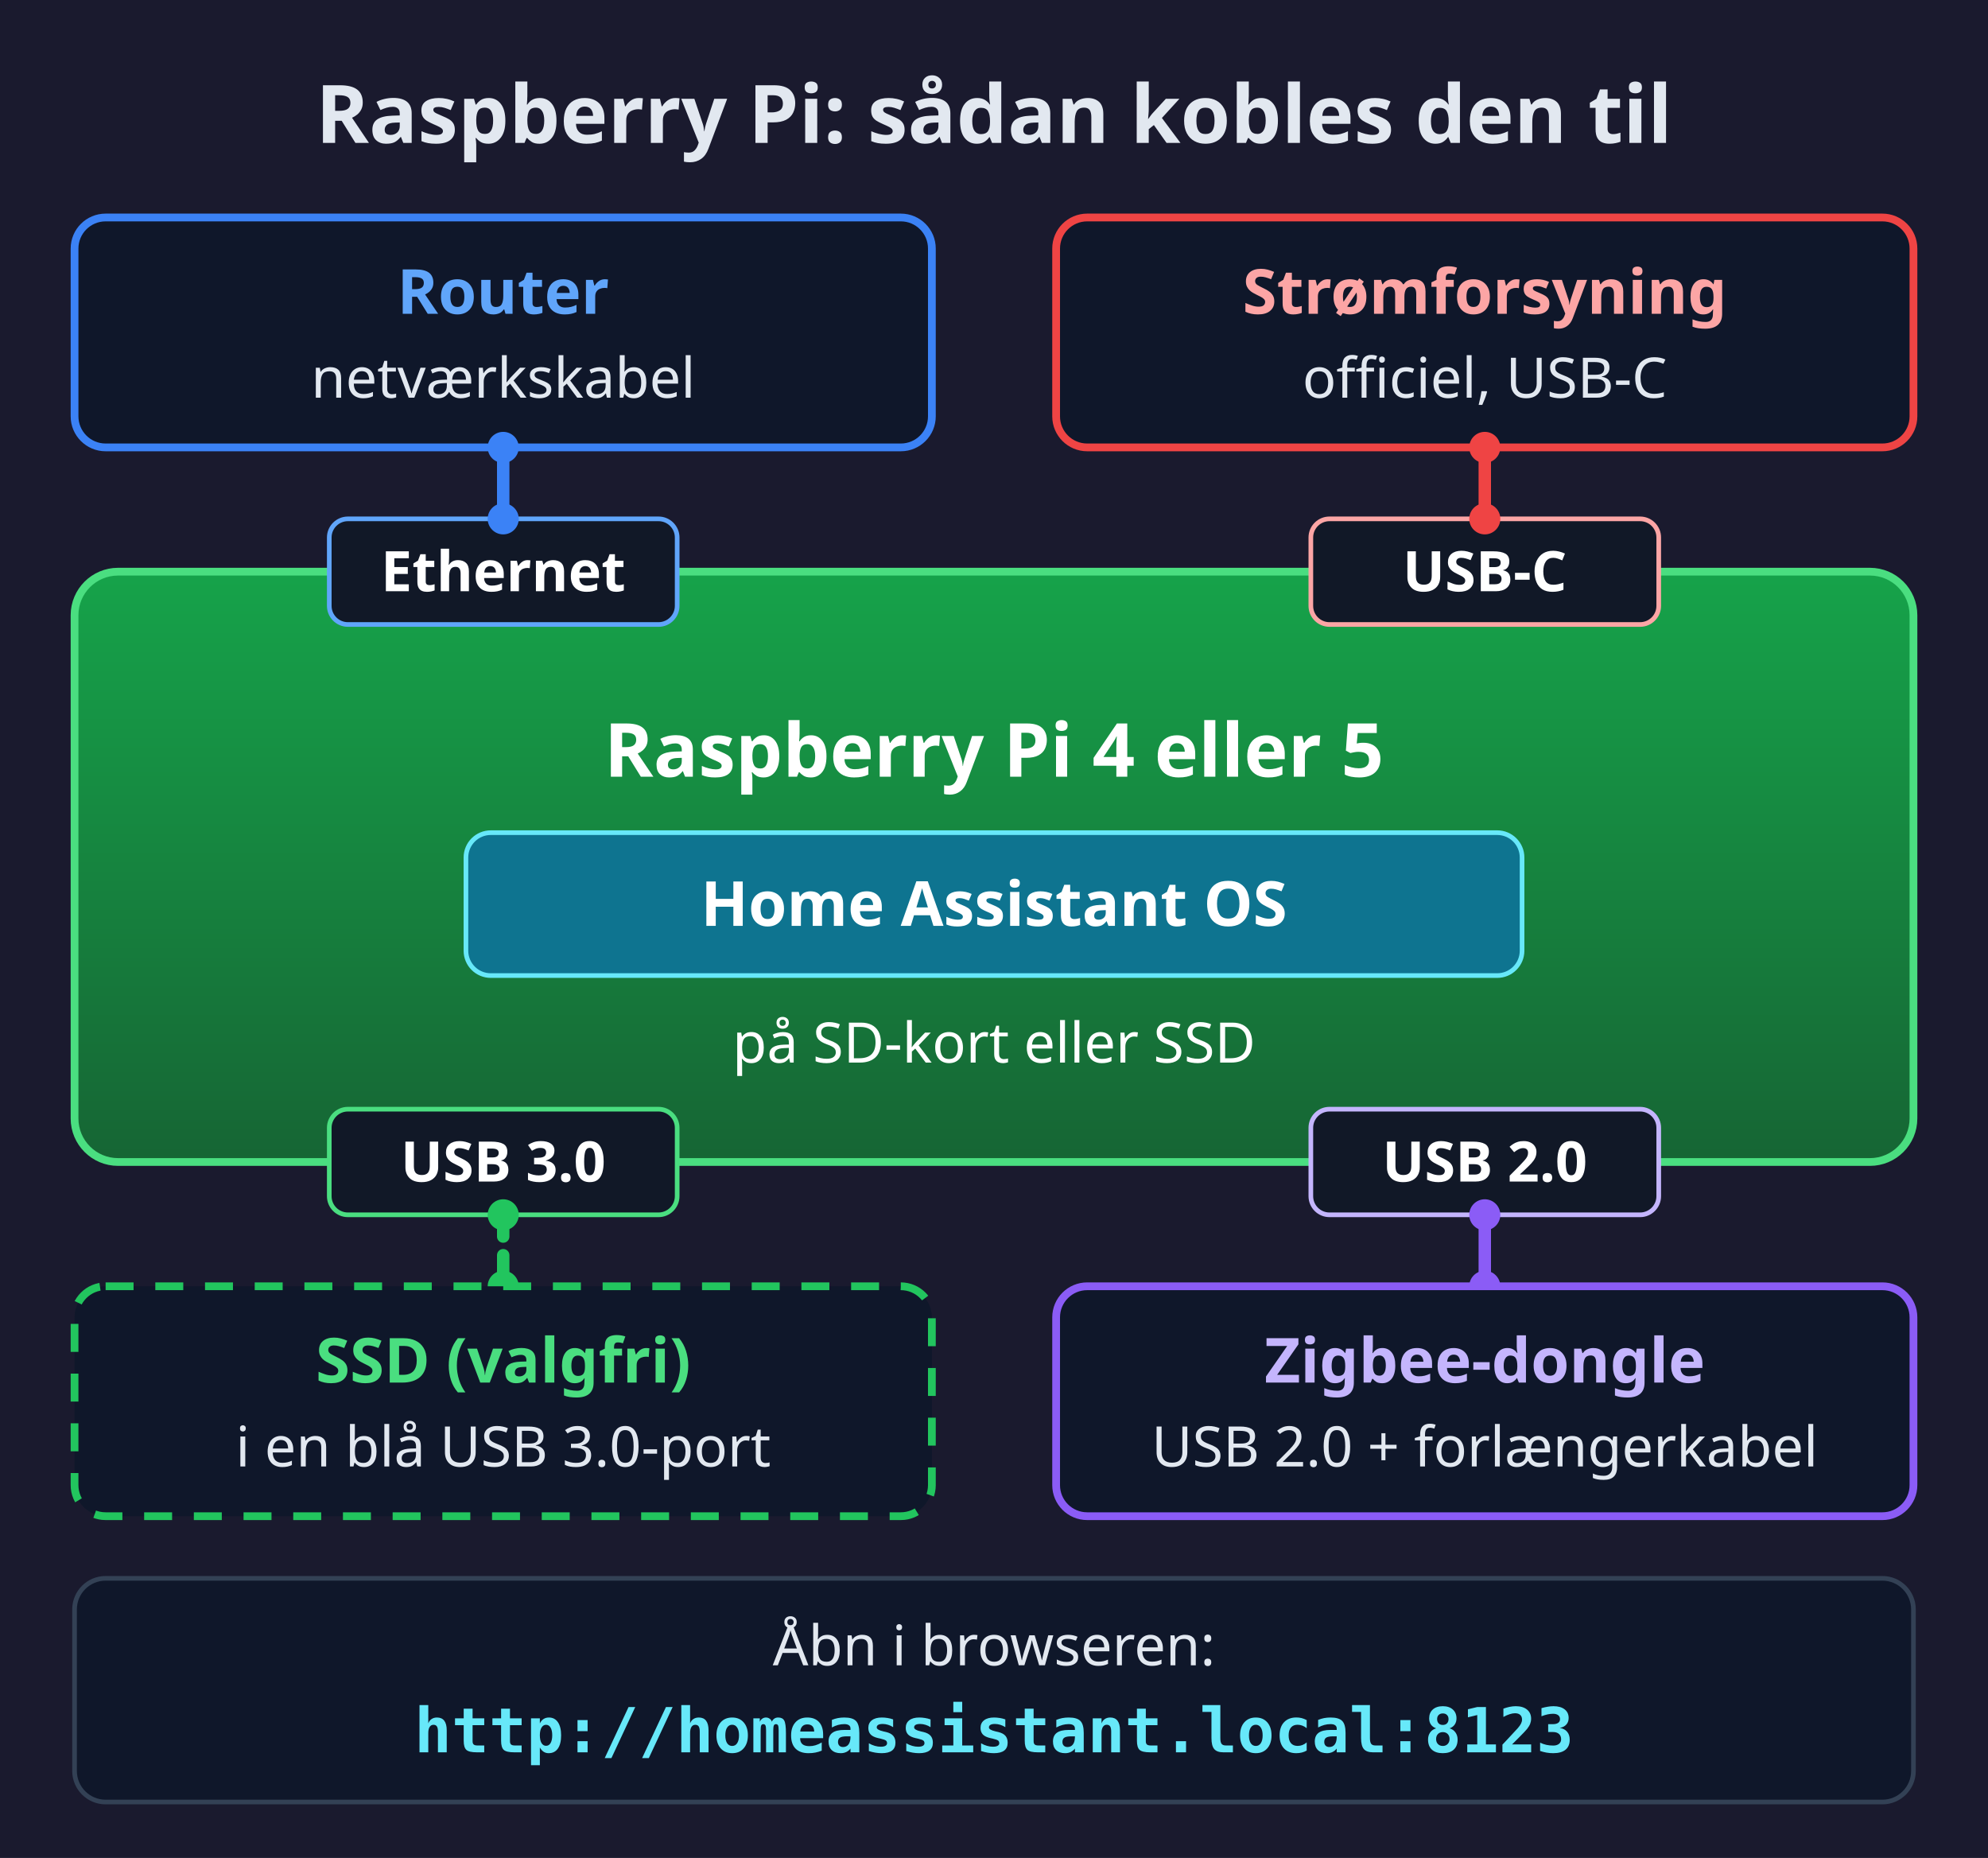
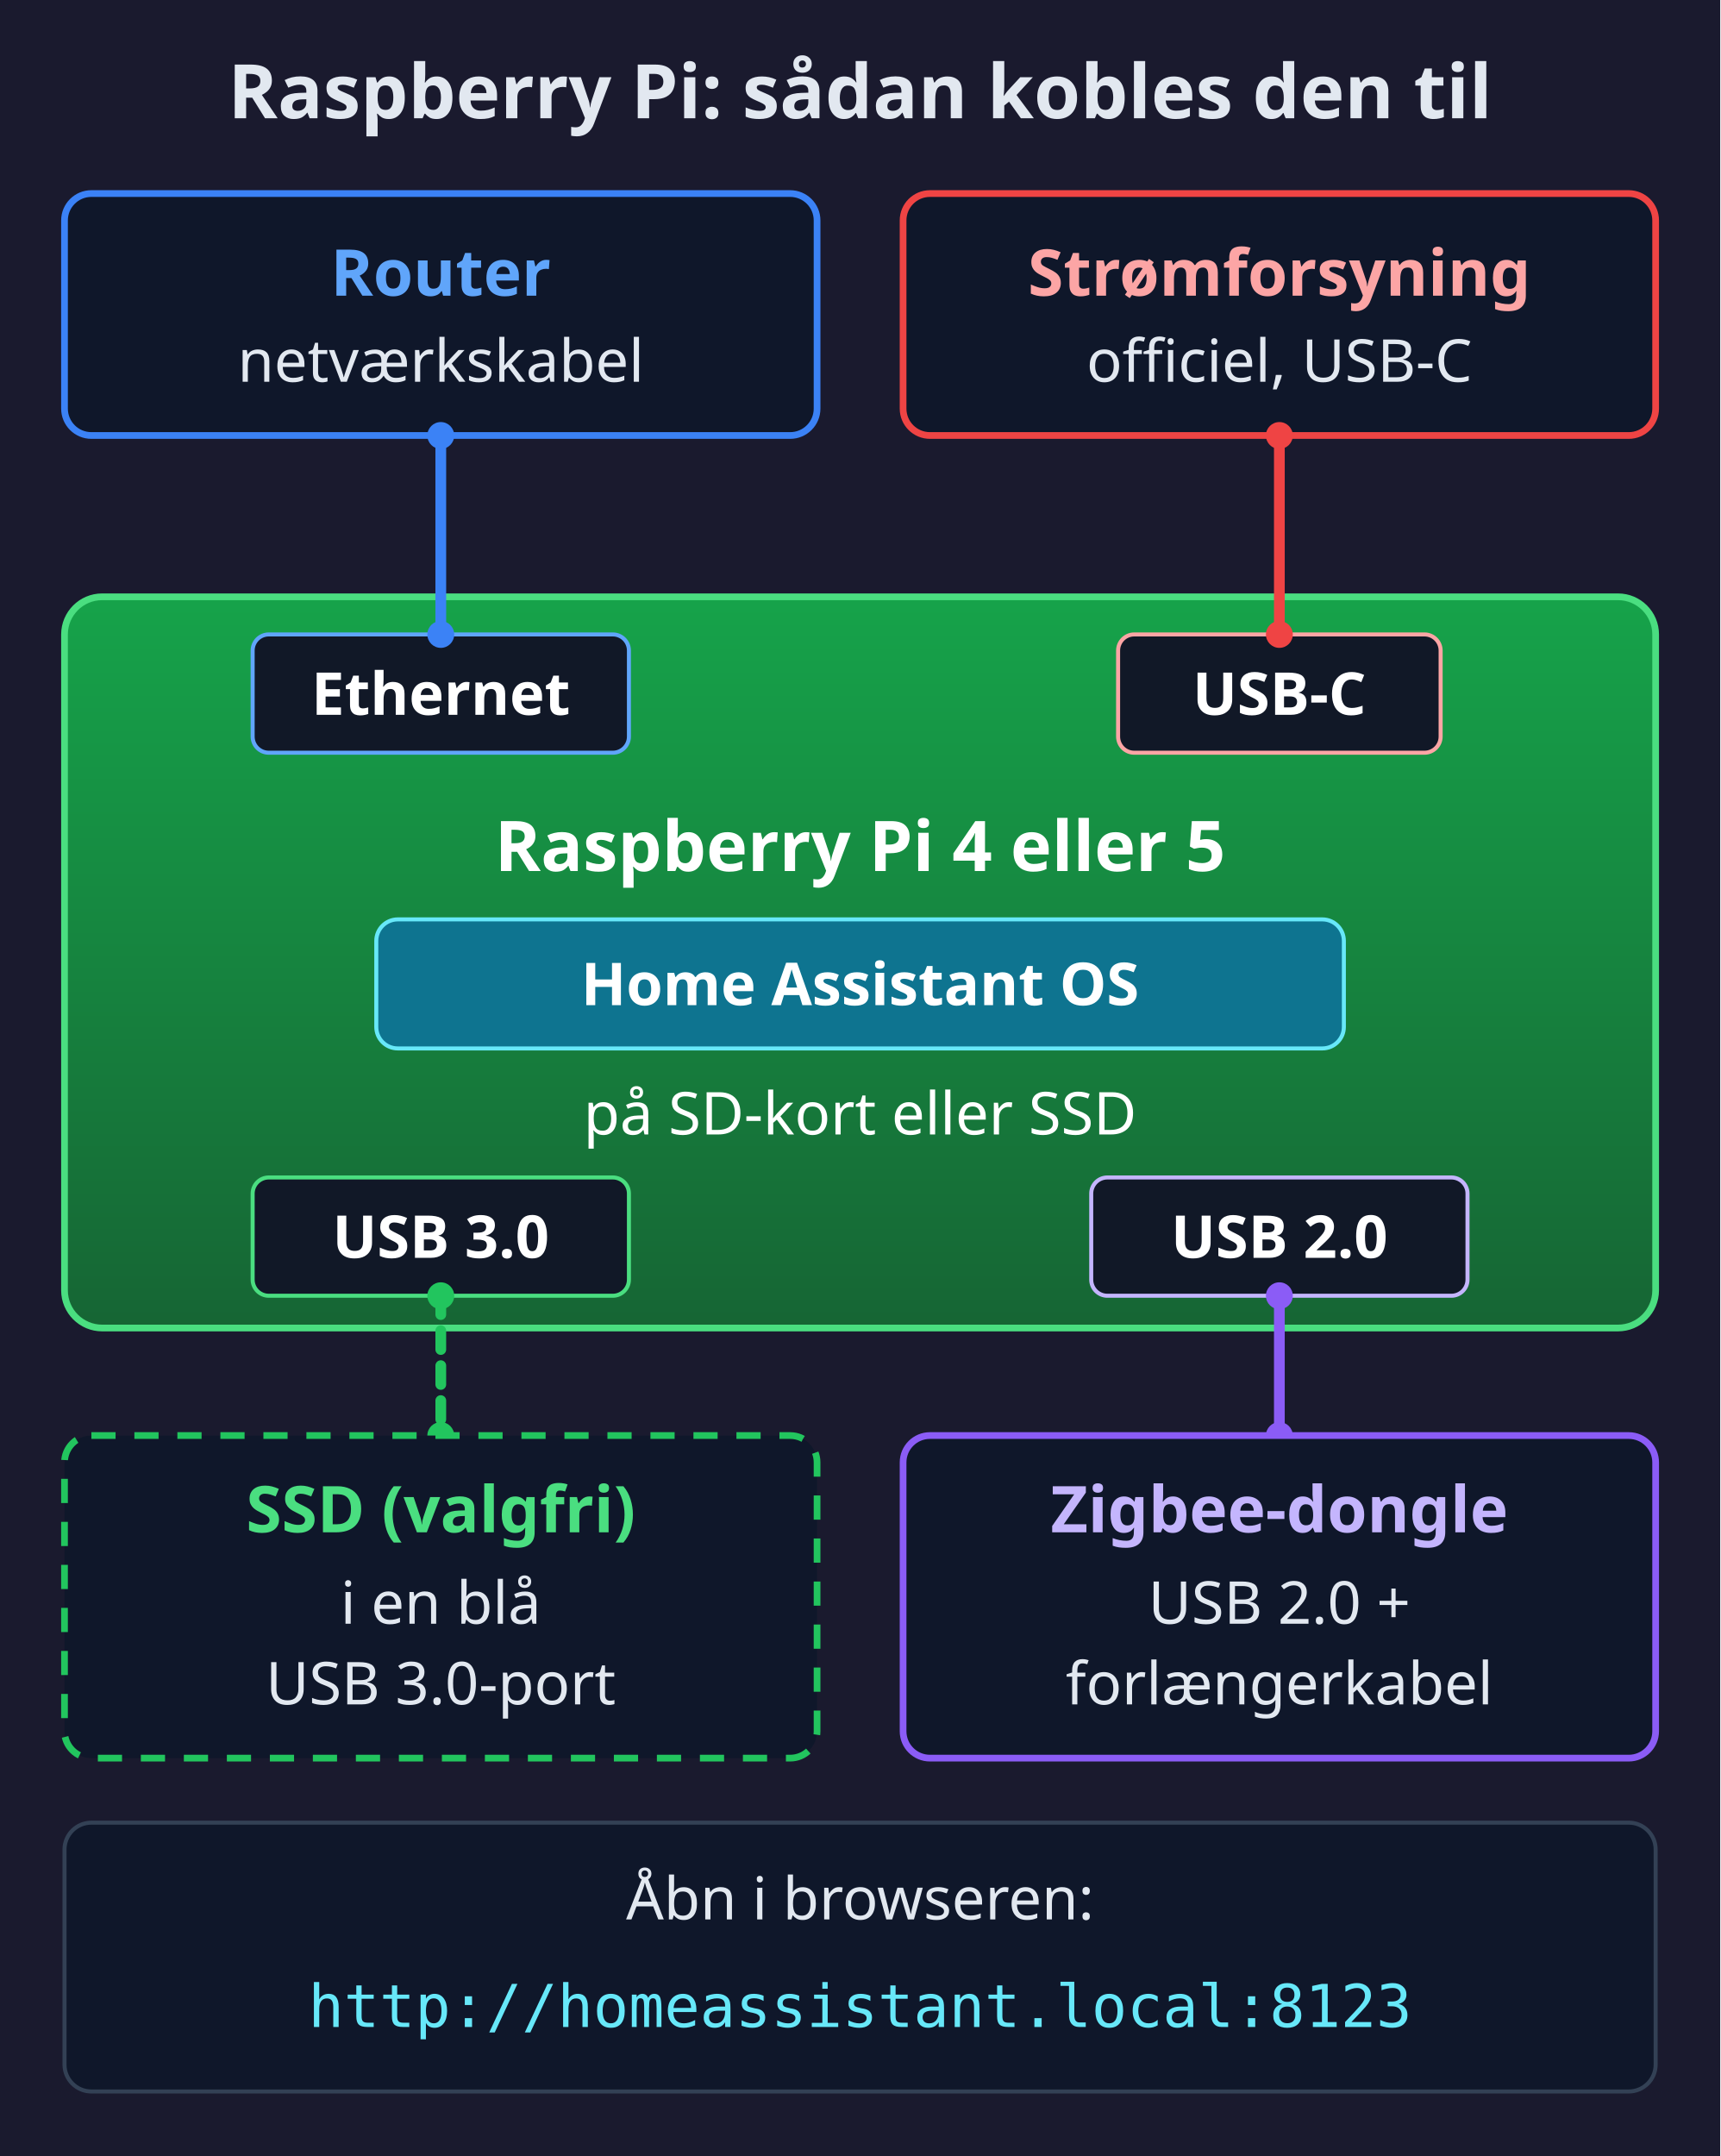
- <svg xmlns="http://www.w3.org/2000/svg" viewBox="0 0 640 598" role="img" lang="da" font-family="system-ui, sans-serif">
+ <svg xmlns="http://www.w3.org/2000/svg" viewBox="0 0 640 802" role="img" lang="da" font-family="system-ui, sans-serif">
  <defs>
    <linearGradient id="pi" x1="0" y1="0" x2="0" y2="1">
      <stop offset="0" stop-color="#16a34a" />
      <stop offset="1" stop-color="#166534" />
    </linearGradient>
  </defs>
-   <rect x="0" y="0" width="640" height="598" fill="#1a1a2e" />
-   <text x="320" y="46" font-size="26" fill="#e2e8f0" text-anchor="middle" font-weight="700">Raspberry Pi: sådan kobles den til</text>
-   <rect x="24" y="70" width="276" height="74" rx="10" fill="#0f172a" stroke="#3b82f6" stroke-width="2.5" />
-   <text x="162" y="101" font-size="20" fill="#60a5fa" text-anchor="middle" font-weight="700">Router</text>
-   <text x="162" y="128" font-size="18" fill="#e2e8f0" text-anchor="middle">netværkskabel</text>
-   <rect x="340" y="70" width="276" height="74" rx="10" fill="#0f172a" stroke="#ef4444" stroke-width="2.5" />
-   <text x="478" y="101" font-size="20" fill="#fca5a5" text-anchor="middle" font-weight="700">Strømforsyning</text>
-   <text x="478" y="128" font-size="18" fill="#e2e8f0" text-anchor="middle">officiel, USB-C</text>
-   <rect x="24" y="184" width="592" height="190" rx="14" fill="url(#pi)" stroke="#4ade80" stroke-width="2.5" />
-   <text x="320" y="250" font-size="24" fill="#ffffff" text-anchor="middle" font-weight="700">Raspberry Pi 4 eller 5</text>
-   <rect x="150" y="268" width="340" height="46" rx="8" fill="#0e7490" stroke="#67e8f9" stroke-width="1.5" />
-   <text x="320" y="298" font-size="20" fill="#ffffff" text-anchor="middle" font-weight="700">Home Assistant OS</text>
-   <text x="320" y="342" font-size="18" fill="#ffffff" text-anchor="middle">på SD-kort eller SSD</text>
-   <rect x="106" y="167" width="112" height="34" rx="6" fill="#111827" stroke="#60a5fa" stroke-width="1.5" />
-   <text x="162" y="190.3" font-size="18" fill="#ffffff" text-anchor="middle" font-weight="700">Ethernet</text>
-   <rect x="422" y="167" width="112" height="34" rx="6" fill="#111827" stroke="#fca5a5" stroke-width="1.5" />
-   <text x="478" y="190.3" font-size="18" fill="#ffffff" text-anchor="middle" font-weight="700">USB-C</text>
-   <rect x="106" y="357" width="112" height="34" rx="6" fill="#111827" stroke="#4ade80" stroke-width="1.5" />
-   <text x="162" y="380.3" font-size="18" fill="#ffffff" text-anchor="middle" font-weight="700">USB 3.0</text>
-   <rect x="422" y="357" width="112" height="34" rx="6" fill="#111827" stroke="#c4b5fd" stroke-width="1.5" />
-   <text x="478" y="380.3" font-size="18" fill="#ffffff" text-anchor="middle" font-weight="700">USB 2.0</text>
-   <path d="M162 144L162 167" fill="none" stroke="#3b82f6" stroke-width="4" stroke-linecap="round" stroke-linejoin="round" />
-   <circle cx="162" cy="144" r="5" fill="#3b82f6" />
-   <circle cx="162" cy="167" r="5" fill="#3b82f6" />
-   <path d="M478 144L478 167" fill="none" stroke="#ef4444" stroke-width="4" stroke-linecap="round" stroke-linejoin="round" />
-   <circle cx="478" cy="144" r="5" fill="#ef4444" />
-   <circle cx="478" cy="167" r="5" fill="#ef4444" />
-   <path d="M162 391L162 414" fill="none" stroke="#22c55e" stroke-width="4" stroke-linecap="round" stroke-linejoin="round" stroke-dasharray="7 6" />
-   <circle cx="162" cy="391" r="5" fill="#22c55e" />
-   <circle cx="162" cy="414" r="5" fill="#22c55e" />
-   <path d="M478 391L478 414" fill="none" stroke="#8b5cf6" stroke-width="4" stroke-linecap="round" stroke-linejoin="round" />
-   <circle cx="478" cy="391" r="5" fill="#8b5cf6" />
-   <circle cx="478" cy="414" r="5" fill="#8b5cf6" />
-   <rect x="24" y="414" width="276" height="74" rx="10" fill="#0f172a" stroke="#22c55e" stroke-width="2.5" stroke-dasharray="9 7" />
-   <text x="162" y="445" font-size="20" fill="#4ade80" text-anchor="middle" font-weight="700">SSD (valgfri)</text>
-   <text x="162" y="472" font-size="18" fill="#e2e8f0" text-anchor="middle">i en blå USB 3.0-port</text>
-   <rect x="340" y="414" width="276" height="74" rx="10" fill="#0f172a" stroke="#8b5cf6" stroke-width="2.5" />
-   <text x="478" y="445" font-size="20" fill="#c4b5fd" text-anchor="middle" font-weight="700">Zigbee-dongle</text>
-   <text x="478" y="472" font-size="18" fill="#e2e8f0" text-anchor="middle">USB 2.0 + forlængerkabel</text>
-   <rect x="24" y="508" width="592" height="72" rx="10" fill="#0f172a" stroke="#334155" stroke-width="1.5" />
-   <text x="320" y="536" font-size="18" fill="#e2e8f0" text-anchor="middle">Åbn i browseren:</text>
-   <text x="320" y="564" font-size="20" fill="#67e8f9" text-anchor="middle" font-weight="700" font-family="ui-monospace, Menlo, Consolas, monospace">http://homeassistant.local:8123</text>
+   <rect x="0" y="0" width="640" height="802" fill="#1a1a2e" />
+   <text x="320" y="44" font-size="28" fill="#e2e8f0" text-anchor="middle" font-weight="700">Raspberry Pi: sådan kobles den til</text>
+   <rect x="24" y="72" width="280" height="90" rx="10" fill="#0f172a" stroke="#3b82f6" stroke-width="2.5" />
+   <text x="164" y="110" font-size="24" fill="#60a5fa" text-anchor="middle" font-weight="700">Router</text>
+   <text x="164" y="142" font-size="22" fill="#e2e8f0" text-anchor="middle">netværkskabel</text>
+   <rect x="336" y="72" width="280" height="90" rx="10" fill="#0f172a" stroke="#ef4444" stroke-width="2.5" />
+   <text x="476" y="110" font-size="24" fill="#fca5a5" text-anchor="middle" font-weight="700">Strømforsyning</text>
+   <text x="476" y="142" font-size="22" fill="#e2e8f0" text-anchor="middle">officiel, USB-C</text>
+   <rect x="24" y="222" width="592" height="272" rx="14" fill="url(#pi)" stroke="#4ade80" stroke-width="2.5" />
+   <rect x="94" y="236" width="140" height="44" rx="6" fill="#111827" stroke="#60a5fa" stroke-width="1.5" />
+   <text x="164" y="265.9" font-size="22" fill="#ffffff" text-anchor="middle" font-weight="700">Ethernet</text>
+   <rect x="416" y="236" width="120" height="44" rx="6" fill="#111827" stroke="#fca5a5" stroke-width="1.5" />
+   <text x="476" y="265.9" font-size="22" fill="#ffffff" text-anchor="middle" font-weight="700">USB-C</text>
+   <text x="320" y="324" font-size="26" fill="#ffffff" text-anchor="middle" font-weight="700">Raspberry Pi 4 eller 5</text>
+   <rect x="140" y="342" width="360" height="48" rx="8" fill="#0e7490" stroke="#67e8f9" stroke-width="1.5" />
+   <text x="320" y="373.9" font-size="22" fill="#ffffff" text-anchor="middle" font-weight="700">Home Assistant OS</text>
+   <text x="320" y="422" font-size="22" fill="#ffffff" text-anchor="middle">på SD-kort eller SSD</text>
+   <rect x="94" y="438" width="140" height="44" rx="6" fill="#111827" stroke="#4ade80" stroke-width="1.5" />
+   <text x="164" y="467.9" font-size="22" fill="#ffffff" text-anchor="middle" font-weight="700">USB 3.0</text>
+   <rect x="406" y="438" width="140" height="44" rx="6" fill="#111827" stroke="#c4b5fd" stroke-width="1.5" />
+   <text x="476" y="467.9" font-size="22" fill="#ffffff" text-anchor="middle" font-weight="700">USB 2.0</text>
+   <path d="M164 162L164 236" fill="none" stroke="#3b82f6" stroke-width="4" stroke-linecap="round" stroke-linejoin="round" />
+   <circle cx="164" cy="162" r="5" fill="#3b82f6" />
+   <circle cx="164" cy="236" r="5" fill="#3b82f6" />
+   <path d="M476 162L476 236" fill="none" stroke="#ef4444" stroke-width="4" stroke-linecap="round" stroke-linejoin="round" />
+   <circle cx="476" cy="162" r="5" fill="#ef4444" />
+   <circle cx="476" cy="236" r="5" fill="#ef4444" />
+   <path d="M164 482L164 534" fill="none" stroke="#22c55e" stroke-width="4" stroke-linecap="round" stroke-linejoin="round" stroke-dasharray="7 6" />
+   <circle cx="164" cy="482" r="5" fill="#22c55e" />
+   <circle cx="164" cy="534" r="5" fill="#22c55e" />
+   <path d="M476 482L476 534" fill="none" stroke="#8b5cf6" stroke-width="4" stroke-linecap="round" stroke-linejoin="round" />
+   <circle cx="476" cy="482" r="5" fill="#8b5cf6" />
+   <circle cx="476" cy="534" r="5" fill="#8b5cf6" />
+   <rect x="24" y="534" width="280" height="120" rx="10" fill="#0f172a" stroke="#22c55e" stroke-width="2.5" stroke-dasharray="9 7" />
+   <text x="164" y="570" font-size="24" fill="#4ade80" text-anchor="middle" font-weight="700">SSD (valgfri)</text>
+   <text x="164" y="604" font-size="22" fill="#e2e8f0" text-anchor="middle">i en blå</text>
+   <text x="164" y="634" font-size="22" fill="#e2e8f0" text-anchor="middle">USB 3.0-port</text>
+   <rect x="336" y="534" width="280" height="120" rx="10" fill="#0f172a" stroke="#8b5cf6" stroke-width="2.5" />
+   <text x="476" y="570" font-size="24" fill="#c4b5fd" text-anchor="middle" font-weight="700">Zigbee-dongle</text>
+   <text x="476" y="604" font-size="22" fill="#e2e8f0" text-anchor="middle">USB 2.0 +</text>
+   <text x="476" y="634" font-size="22" fill="#e2e8f0" text-anchor="middle">forlængerkabel</text>
+   <rect x="24" y="678" width="592" height="100" rx="10" fill="#0f172a" stroke="#334155" stroke-width="1.5" />
+   <text x="320" y="714" font-size="22" fill="#e2e8f0" text-anchor="middle">Åbn i browseren:</text>
+   <text x="320" y="754" font-size="22" fill="#67e8f9" text-anchor="middle" font-family="ui-monospace, Menlo, Consolas, monospace">http://homeassistant.local:8123</text>
</svg>
